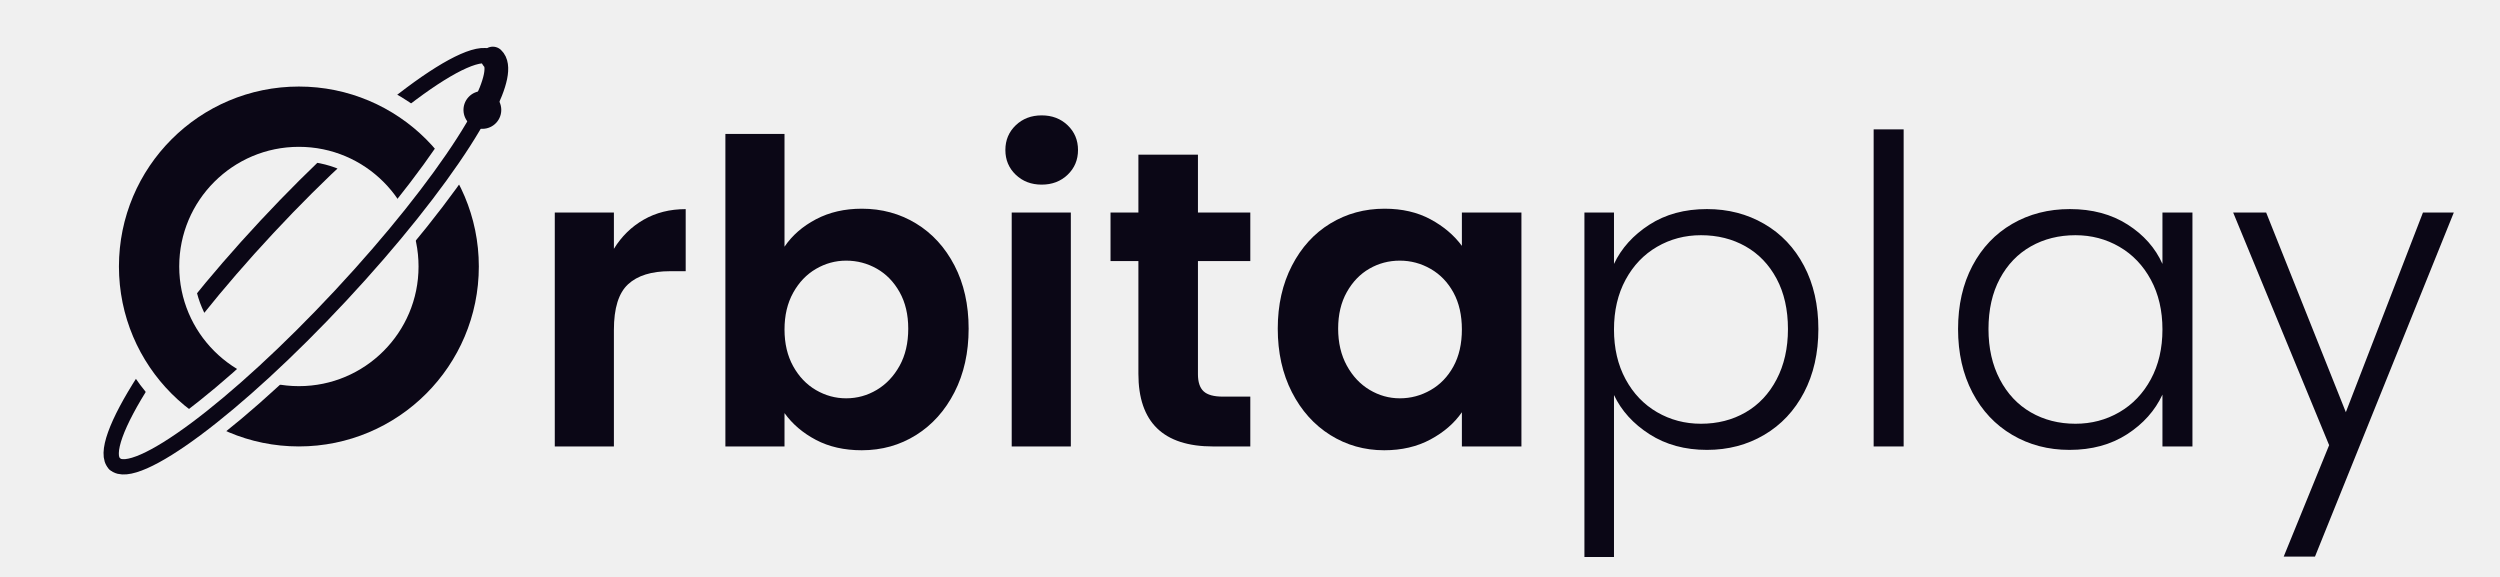
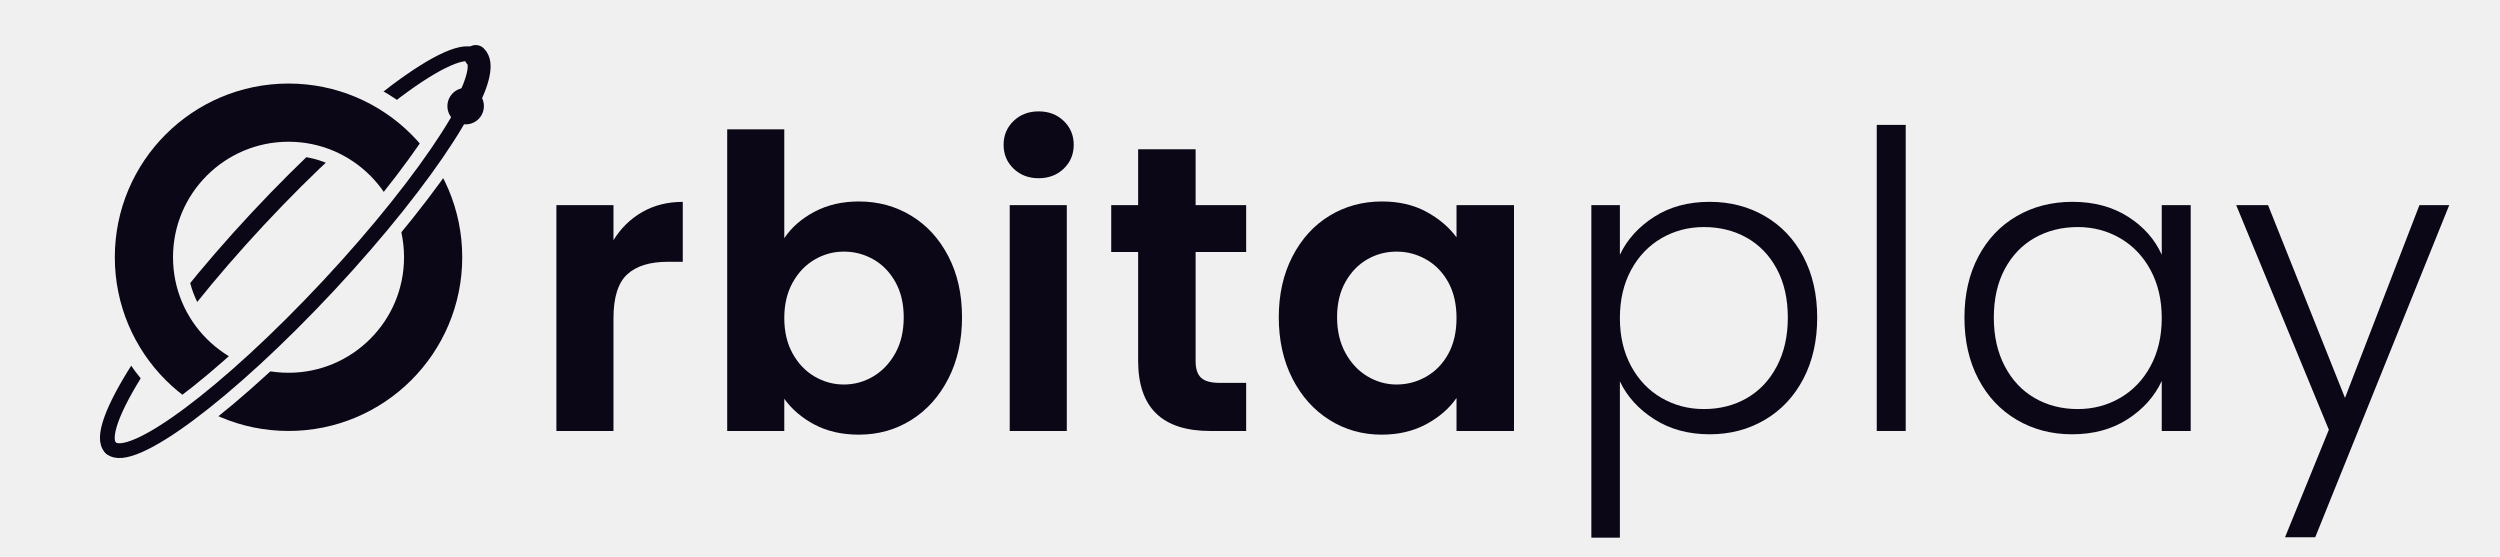
- <svg xmlns="http://www.w3.org/2000/svg" viewBox="-330.4 -240.4 6945.8 1600.8">
+ <svg xmlns="http://www.w3.org/2000/svg" viewBox="-330.4 -240.4 7195.2 1600.8">
  <defs>
    <mask id="cfldar" maskUnits="userSpaceOnUse" x="-3000" y="-3000" width="12000" height="7000">
      <rect x="-3000" y="-3000" width="12000" height="7000" fill="#fff" />
      <path transform="translate(500.0 500.0) rotate(-47) translate(20.0 0)" d="M-770.0 0 A770.0 140.0 0 0 0 770.0 0" fill="none" stroke="#000" stroke-width="112.5" />
    </mask>
    <mask id="outldar" maskUnits="userSpaceOnUse" x="-3000" y="-3000" width="12000" height="7000">
      <rect x="-3000" y="-3000" width="12000" height="7000" fill="#fff" />
      <circle cx="500.0" cy="500.0" r="550.0" fill="#000" />
    </mask>
    <clipPath id="holeldar">
      <circle cx="500.0" cy="500.0" r="292.5" />
    </clipPath>
  </defs>
  <circle cx="500.0" cy="500.0" r="416.2" fill="none" stroke="#0B0716" stroke-width="167.5" mask="url(#cfldar)" />
  <g mask="url(#outldar)">
    <path transform="translate(500.0 500.0) rotate(-47) translate(20.0 0)" d="M-770.0 0 A770.0 140.0 0 0 1 770.0 0" fill="none" stroke="#0B0716" stroke-width="42.5" stroke-linecap="round" />
  </g>
  <g clip-path="url(#holeldar)">
    <path transform="translate(500.0 500.0) rotate(-47) translate(20.0 0)" d="M-770.0 0 A770.0 140.0 0 0 1 770.0 0" fill="none" stroke="#0B0716" stroke-width="50.0" />
  </g>
  <g transform="translate(500.0 500.0) rotate(-47) translate(20.0 0)">
    <path d="M-770.0 0 A770.0 140.0 0 0 0 770.0 0" fill="none" stroke="#0B0716" stroke-width="42.5" stroke-linecap="round" />
    <path d="M645.8 76.2 A770.0 140.0 0 0 0 770.0 0" fill="none" stroke="#0B0716" stroke-width="65.9" stroke-linecap="round" />
    <circle cx="645.8" cy="76.2" r="52.5" fill="#0B0716" />
  </g>
  <g fill="#0B0716" color="#0B0716">
-     <path d="M1574.675 340.614V513.087H1531.264Q1453.827 513.087 1414.522 549.458Q1375.217 585.83 1375.217 676.173V1000.0H1210.957V350.0H1375.217V450.903Q1406.895 399.278 1457.933 369.946Q1508.971 340.614 1574.675 340.614Z" />
+     <path d="M1634.675 340.614V513.087H1591.264Q1513.827 513.087 1474.522 549.458Q1435.217 585.83 1435.217 676.173V1000.0H1270.957V350.0H1435.217V450.903Q1466.895 399.278 1517.933 369.946Q1568.971 340.614 1634.675 340.614Z" />
  </g>
  <g fill="#0B0716" color="#0B0716">
-     <path d="M2063.935 339.44Q2147.238 339.44 2214.702 380.505Q2282.166 421.57 2321.471 497.247Q2360.776 572.924 2360.776 672.653Q2360.776 772.383 2321.471 849.233Q2282.166 926.083 2214.702 968.321Q2147.238 1010.56 2063.935 1010.56Q1991.191 1010.56 1936.634 981.814Q1882.076 953.069 1849.224 907.31V1000.0H1684.964V131.769H1849.224V445.036Q1880.903 398.105 1936.634 368.773Q1992.365 339.44 2063.935 339.44ZM2020.523 483.755Q1975.939 483.755 1936.634 506.634Q1897.329 529.513 1873.276 572.924Q1849.224 616.336 1849.224 675.0Q1849.224 733.664 1873.276 777.076Q1897.329 820.487 1936.634 843.366Q1975.939 866.245 2020.523 866.245Q2066.282 866.245 2105.587 842.78Q2144.892 819.314 2168.944 775.903Q2192.996 732.491 2192.996 672.653Q2192.996 613.989 2168.944 571.164Q2144.892 528.339 2105.587 506.047Q2066.282 483.755 2020.523 483.755Z" />
+     <path d="M2141.534 339.44Q2224.838 339.44 2292.301 380.505Q2359.765 421.57 2399.07 497.247Q2438.375 572.924 2438.375 672.653Q2438.375 772.383 2399.07 849.233Q2359.765 926.083 2292.301 968.321Q2224.838 1010.56 2141.534 1010.56Q2068.791 1010.56 2014.233 981.814Q1959.675 953.069 1926.823 907.31V1000.0H1762.563V131.769H1926.823V445.036Q1958.502 398.105 2014.233 368.773Q2069.964 339.44 2141.534 339.44ZM2098.123 483.755Q2053.538 483.755 2014.233 506.634Q1974.928 529.513 1950.875 572.924Q1926.823 616.336 1926.823 675.0Q1926.823 733.664 1950.875 777.076Q1974.928 820.487 2014.233 843.366Q2053.538 866.245 2098.123 866.245Q2143.881 866.245 2183.186 842.78Q2222.491 819.314 2246.543 775.903Q2270.596 732.491 2270.596 672.653Q2270.596 613.989 2246.543 571.164Q2222.491 528.339 2183.186 506.047Q2143.881 483.755 2098.123 483.755Z" />
  </g>
  <g fill="#0B0716" color="#0B0716">
-     <path d="M2462.852 176.354Q2462.852 135.289 2491.597 107.717Q2520.343 80.144 2563.755 80.144Q2607.166 80.144 2635.912 107.717Q2664.657 135.289 2664.657 176.354Q2664.657 217.419 2635.912 244.991Q2607.166 272.563 2563.755 272.563Q2520.343 272.563 2491.597 244.991Q2462.852 217.419 2462.852 176.354ZM2644.711 350.0V1000.0H2480.451V350.0Z" />
+     <path d="M2558.051 176.354Q2558.051 135.289 2586.796 107.717Q2615.542 80.144 2658.953 80.144Q2702.365 80.144 2731.11 107.717Q2759.856 135.289 2759.856 176.354Q2759.856 217.419 2731.11 244.991Q2702.365 272.563 2658.953 272.563Q2615.542 272.563 2586.796 244.991Q2558.051 217.419 2558.051 176.354ZM2739.91 350.0V1000.0H2575.65V350.0Z" />
  </g>
  <g fill="#0B0716" color="#0B0716">
-     <path d="M2997.87 484.928V799.368Q2997.87 832.22 3013.709 846.886Q3029.549 861.552 3067.094 861.552H3143.357V1000.0H3040.108Q2832.437 1000.0 2832.437 798.195V484.928H2755V350.0H2832.437V189.26H2997.87V350.0H3143.357V484.928Z" />
+     <path d="M3110.668 484.928V799.368Q3110.668 832.22 3126.507 846.886Q3142.347 861.552 3179.892 861.552H3256.155V1000.0H3152.906Q2945.235 1000.0 2945.235 798.195V484.928H2867.798V350.0H2945.235V189.26H3110.668V350.0H3256.155V484.928Z" />
  </g>
  <g fill="#0B0716" color="#0B0716">
-     <path d="M3516.462 339.44Q3589.206 339.44 3643.764 368.773Q3698.321 398.105 3731.173 442.69V350.0H3896.606V1000.0H3731.173V904.964Q3699.495 950.722 3643.764 980.641Q3588.032 1010.56 3515.289 1010.56Q3433.159 1010.56 3365.695 968.321Q3298.231 926.083 3258.926 849.233Q3219.621 772.383 3219.621 672.653Q3219.621 574.097 3258.926 497.834Q3298.231 421.57 3365.695 380.505Q3433.159 339.44 3516.462 339.44ZM3558.7 483.755Q3512.942 483.755 3474.224 506.047Q3435.505 528.339 3411.453 571.164Q3387.401 613.989 3387.401 672.653Q3387.401 731.318 3411.453 775.316Q3435.505 819.314 3474.81 842.78Q3514.116 866.245 3558.7 866.245Q3604.458 866.245 3644.35 843.366Q3684.242 820.487 3707.708 777.662Q3731.173 734.838 3731.173 675.0Q3731.173 615.162 3707.708 572.338Q3684.242 529.513 3644.35 506.634Q3604.458 483.755 3558.7 483.755Z" />
+     <path d="M3646.859 339.44Q3719.603 339.44 3774.161 368.773Q3828.718 398.105 3861.57 442.69V350.0H4027.004V1000.0H3861.57V904.964Q3829.892 950.722 3774.161 980.641Q3718.43 1010.56 3645.686 1010.56Q3563.556 1010.56 3496.092 968.321Q3428.628 926.083 3389.323 849.233Q3350.018 772.383 3350.018 672.653Q3350.018 574.097 3389.323 497.834Q3428.628 421.57 3496.092 380.505Q3563.556 339.44 3646.859 339.44ZM3689.097 483.755Q3643.339 483.755 3604.621 506.047Q3565.903 528.339 3541.85 571.164Q3517.798 613.989 3517.798 672.653Q3517.798 731.318 3541.85 775.316Q3565.903 819.314 3605.208 842.78Q3644.513 866.245 3689.097 866.245Q3734.856 866.245 3774.747 843.366Q3814.639 820.487 3838.105 777.662Q3861.57 734.838 3861.57 675.0Q3861.57 615.162 3838.105 572.338Q3814.639 529.513 3774.747 506.634Q3734.856 483.755 3689.097 483.755Z" />
  </g>
  <g fill="#0B0716" color="#0B0716">
-     <path d="M4412.104 340.476Q4500.199 340.476 4571.033 381.548Q4641.866 422.619 4681.747 498.214Q4721.628 573.81 4721.628 673.81Q4721.628 773.81 4681.747 850.0Q4641.866 926.19 4571.033 967.857Q4500.199 1009.524 4412.104 1009.524Q4320.438 1009.524 4252.58 966.071Q4184.723 922.619 4153.771 857.143V1307.143H4071.628V350.0H4153.771V492.857Q4184.723 427.381 4251.985 383.929Q4319.247 340.476 4412.104 340.476ZM4395.438 413.095Q4328.771 413.095 4273.414 445.238Q4218.057 477.381 4185.914 536.905Q4153.771 596.429 4153.771 675.0Q4153.771 753.571 4185.914 813.095Q4218.057 872.619 4273.414 904.762Q4328.771 936.905 4395.438 936.905Q4464.485 936.905 4519.247 905.357Q4574.009 873.81 4605.557 813.69Q4637.104 753.571 4637.104 673.81Q4637.104 592.857 4605.557 533.929Q4574.009 475.0 4519.247 444.048Q4464.485 413.095 4395.438 413.095Z" />
+     <path d="M4590.101 340.476Q4678.196 340.476 4749.029 381.548Q4819.862 422.619 4859.743 498.214Q4899.624 573.81 4899.624 673.81Q4899.624 773.81 4859.743 850.0Q4819.862 926.19 4749.029 967.857Q4678.196 1009.524 4590.101 1009.524Q4498.434 1009.524 4430.577 966.071Q4362.72 922.619 4331.767 857.143V1307.143H4249.624V350.0H4331.767V492.857Q4362.72 427.381 4429.982 383.929Q4497.243 340.476 4590.101 340.476ZM4573.434 413.095Q4506.767 413.095 4451.41 445.238Q4396.053 477.381 4363.91 536.905Q4331.767 596.429 4331.767 675.0Q4331.767 753.571 4363.91 813.095Q4396.053 872.619 4451.41 904.762Q4506.767 936.905 4573.434 936.905Q4642.482 936.905 4697.243 905.357Q4752.005 873.81 4783.553 813.69Q4815.101 753.571 4815.101 673.81Q4815.101 592.857 4783.553 533.929Q4752.005 475.0 4697.243 444.048Q4642.482 413.095 4573.434 413.095Z" />
  </g>
  <g fill="#0B0716" color="#0B0716">
-     <path d="M4958.533 119.048V1000.0H4875.199V119.048Z" />
+     <path d="M5154.386 119.048V1000.0H5071.053V119.048Z" />
  </g>
  <g fill="#0B0716" color="#0B0716">
-     <path d="M5420.438 340.476Q5513.295 340.476 5580.557 383.333Q5647.818 426.19 5677.58 492.857V350.0H5760.914V1000.0H5677.58V855.952Q5646.628 922.619 5579.366 966.071Q5512.104 1009.524 5419.247 1009.524Q5331.152 1009.524 5260.318 967.857Q5189.485 926.19 5149.604 850.0Q5109.723 773.81 5109.723 673.81Q5109.723 573.81 5149.604 498.214Q5189.485 422.619 5260.318 381.548Q5331.152 340.476 5420.438 340.476ZM5435.914 413.095Q5366.866 413.095 5312.104 444.048Q5257.342 475.0 5225.795 533.929Q5194.247 592.857 5194.247 673.81Q5194.247 753.571 5225.795 813.69Q5257.342 873.81 5312.104 905.357Q5366.866 936.905 5435.914 936.905Q5502.58 936.905 5557.938 904.762Q5613.295 872.619 5645.438 813.095Q5677.58 753.571 5677.58 675.0Q5677.58 596.429 5645.438 536.905Q5613.295 477.381 5557.938 445.238Q5502.58 413.095 5435.914 413.095Z" />
+     <path d="M5634.148 340.476Q5727.005 340.476 5794.267 383.333Q5861.529 426.19 5891.291 492.857V350.0H5974.624V1000.0H5891.291V855.952Q5860.339 922.619 5793.077 966.071Q5725.815 1009.524 5632.958 1009.524Q5544.862 1009.524 5474.029 967.857Q5403.196 926.19 5363.315 850.0Q5323.434 773.81 5323.434 673.81Q5323.434 573.81 5363.315 498.214Q5403.196 422.619 5474.029 381.548Q5544.862 340.476 5634.148 340.476ZM5649.624 413.095Q5580.577 413.095 5525.815 444.048Q5471.053 475.0 5439.505 533.929Q5407.958 592.857 5407.958 673.81Q5407.958 753.571 5439.505 813.69Q5471.053 873.81 5525.815 905.357Q5580.577 936.905 5649.624 936.905Q5716.291 936.905 5771.648 904.762Q5827.005 872.619 5859.148 813.095Q5891.291 753.571 5891.291 675.0Q5891.291 596.429 5859.148 536.905Q5827.005 477.381 5771.648 445.238Q5716.291 413.095 5649.624 413.095Z" />
  </g>
  <g fill="#0B0716" color="#0B0716">
-     <path d="M6487.104 350.0 6101.39 1305.952H6014.485L6140.676 996.429L5874.009 350.0H5965.676L6187.104 904.762L6401.39 350.0Z" />
+     <path d="M6718.672 350.0 6332.958 1305.952H6246.053L6372.243 996.429L6105.577 350.0H6197.243L6418.672 904.762L6632.958 350.0Z" />
  </g>
</svg>
